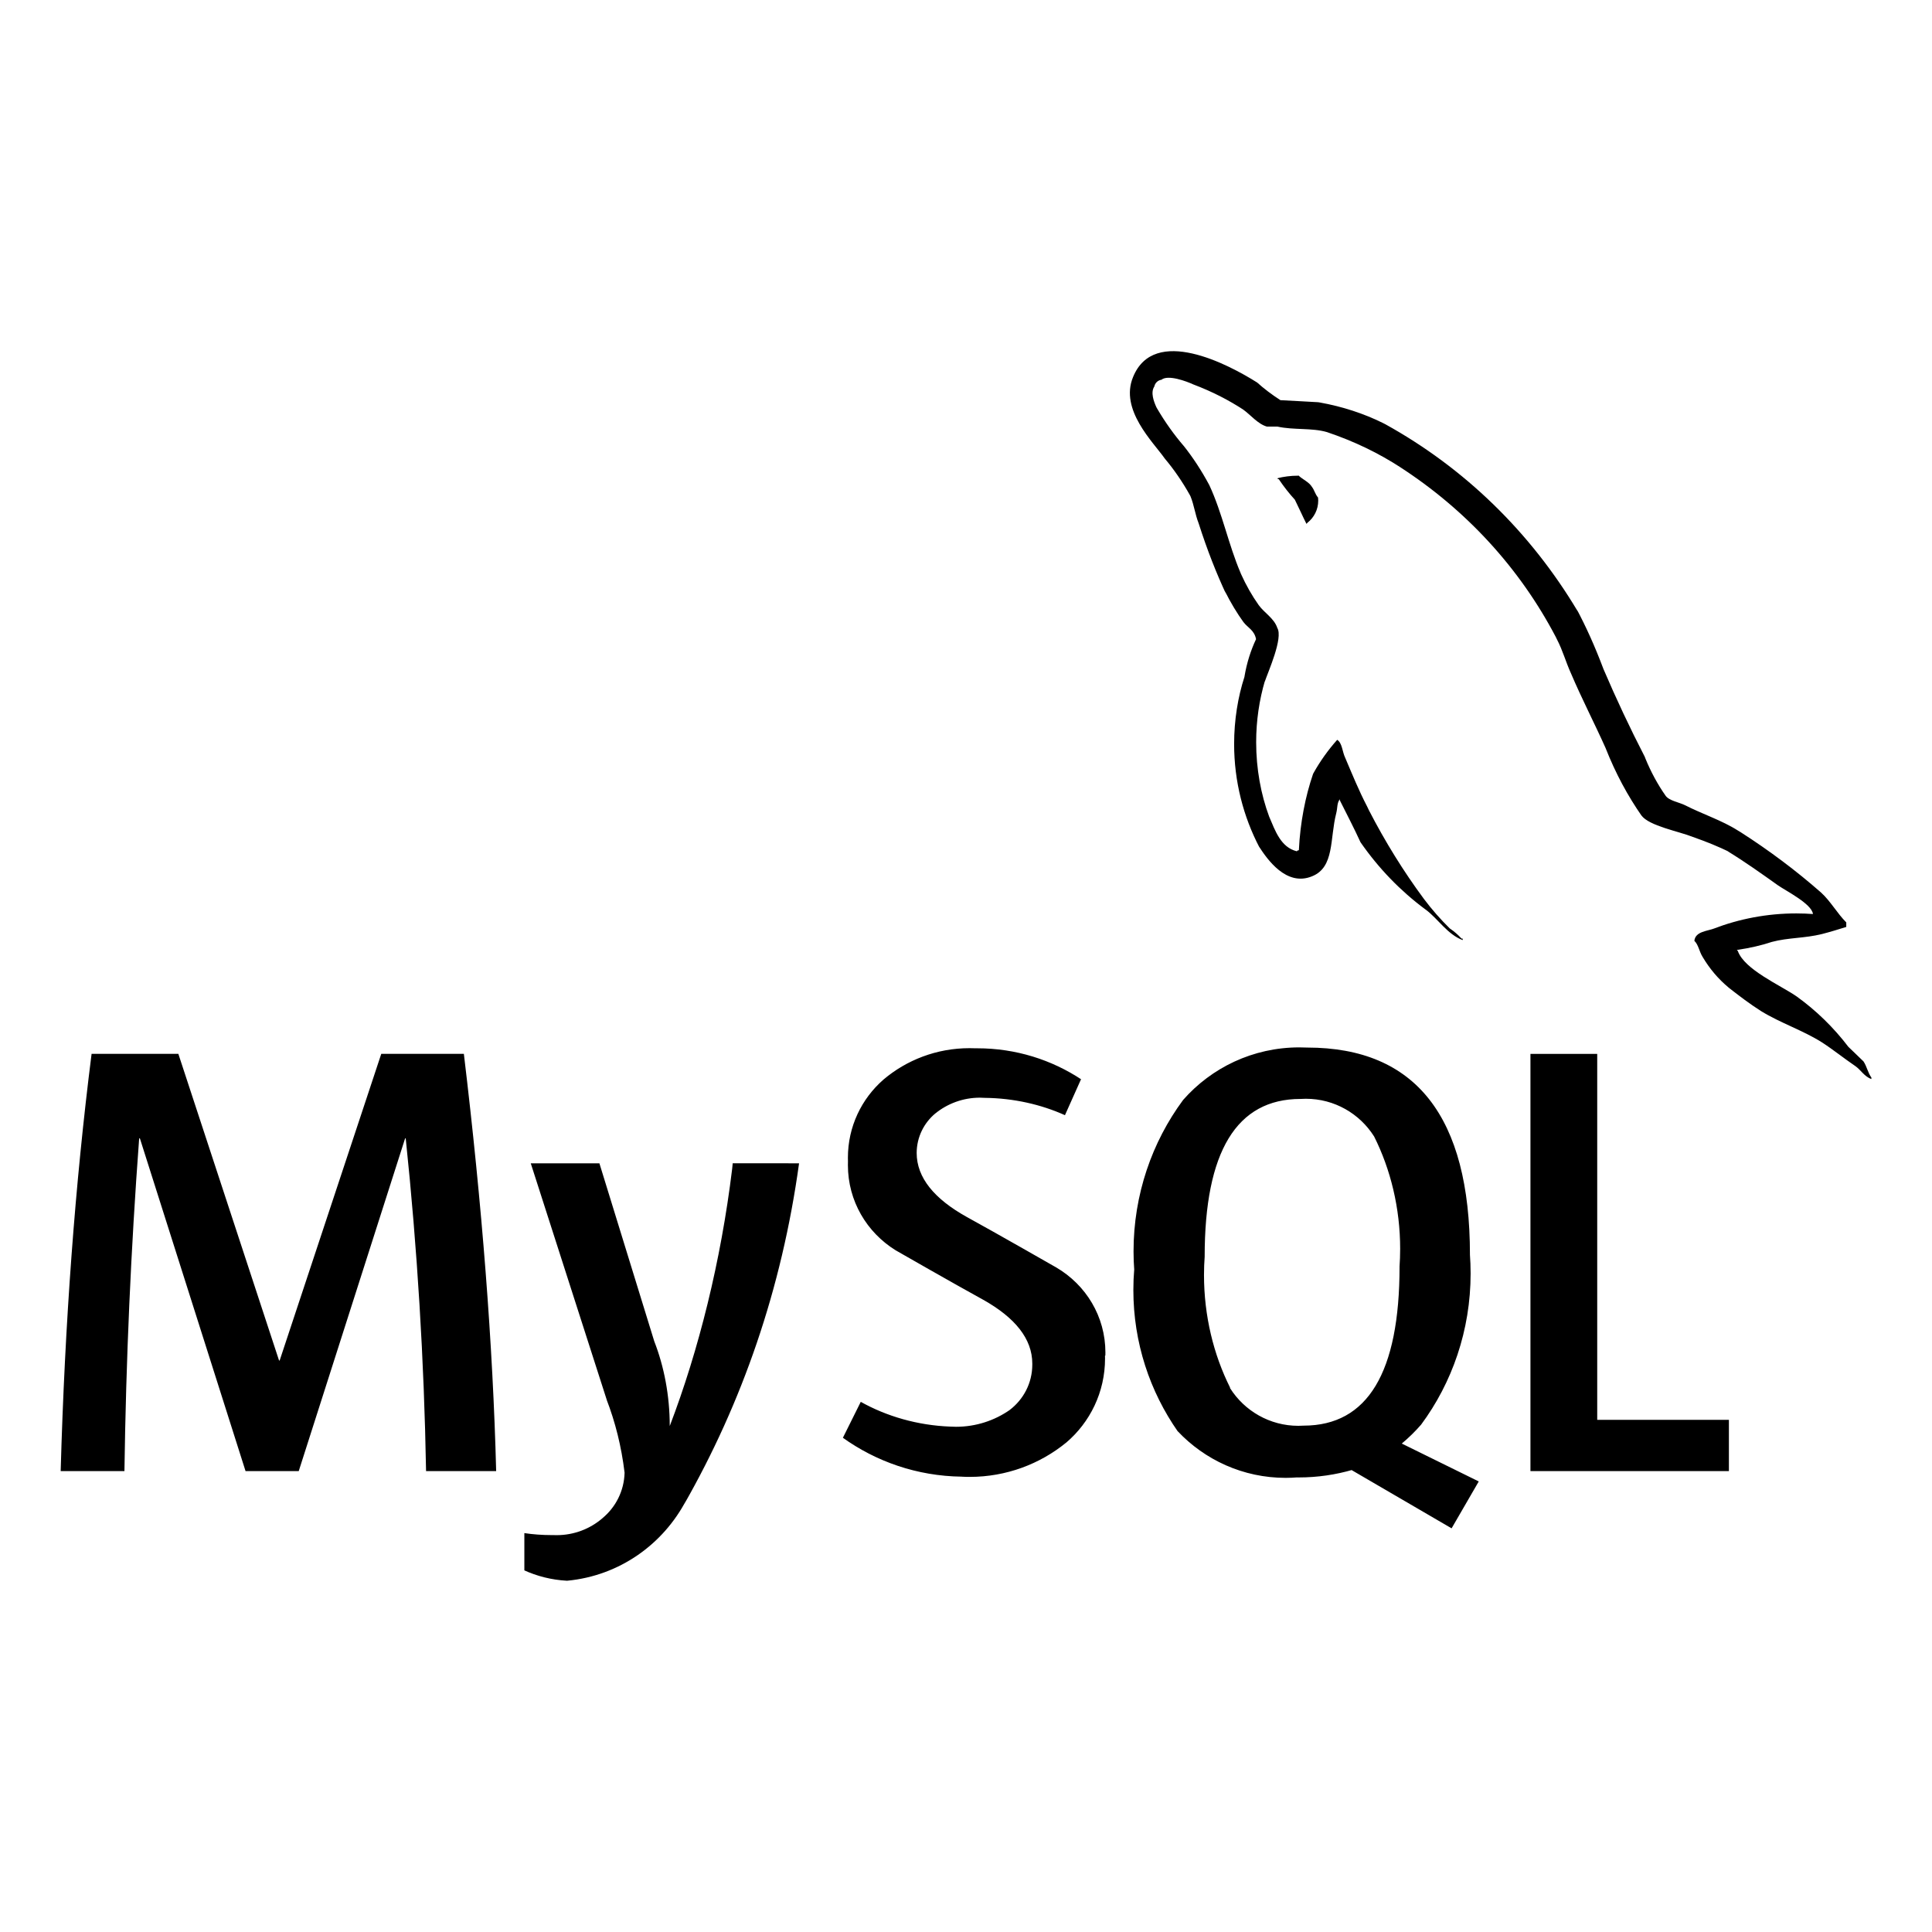
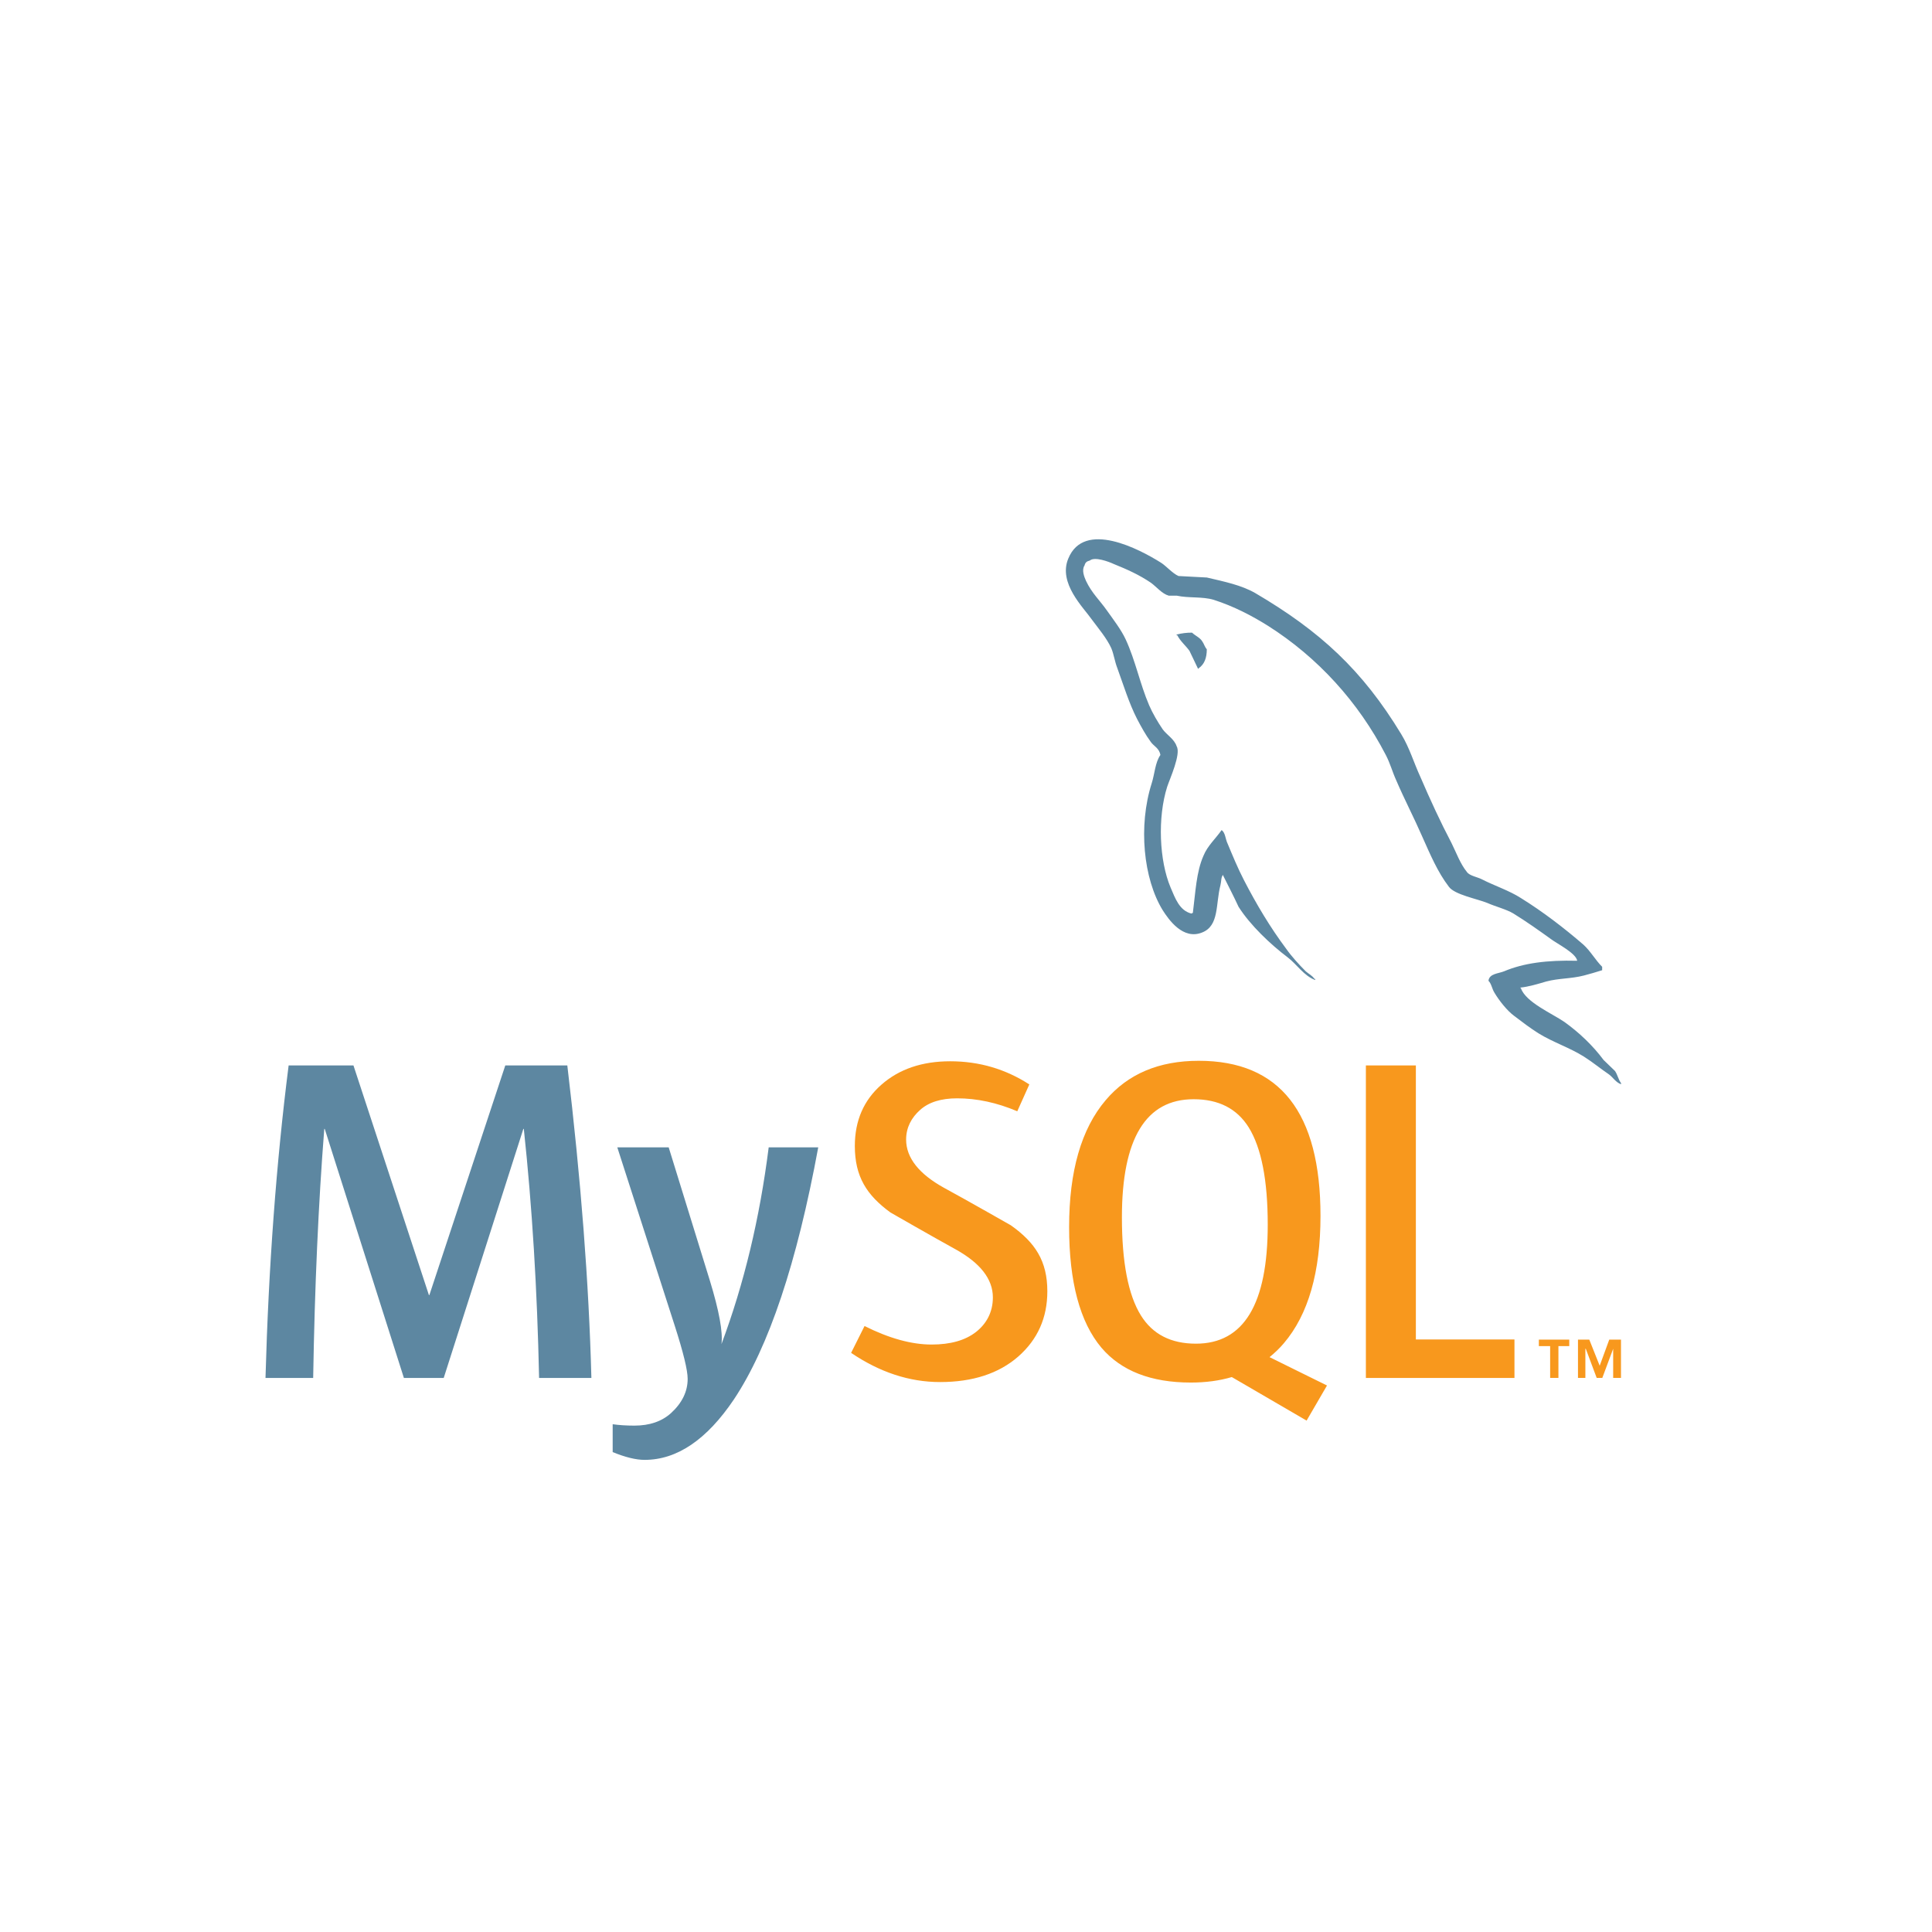
- <svg xmlns="http://www.w3.org/2000/svg" fill="#000000" width="800px" height="800px" viewBox="0 0 32 32" version="1.1">
-   <path d="M30.026 15.139c-0.082-0.006-0.177-0.010-0.273-0.010-0.484 0-0.947 0.090-1.373 0.254l0.026-0.009c-0.125 0.050-0.325 0.050-0.342 0.209 0.069 0.066 0.079 0.175 0.137 0.267 0.117 0.198 0.261 0.366 0.429 0.506l0.003 0.003c0.175 0.137 0.35 0.27 0.534 0.387 0.325 0.2 0.694 0.319 1.012 0.52 0.181 0.117 0.366 0.266 0.55 0.391 0.091 0.062 0.15 0.175 0.267 0.215v-0.025c-0.057-0.075-0.075-0.184-0.131-0.267-0.084-0.084-0.167-0.159-0.25-0.241-0.248-0.325-0.535-0.603-0.857-0.835l-0.012-0.008c-0.267-0.182-0.852-0.437-0.962-0.744l-0.016-0.018c0.218-0.031 0.412-0.077 0.599-0.139l-0.024 0.007c0.284-0.075 0.544-0.059 0.837-0.132 0.132-0.034 0.266-0.075 0.4-0.117v-0.075c-0.15-0.15-0.262-0.354-0.417-0.494-0.409-0.36-0.86-0.698-1.335-1.002l-0.045-0.027c-0.262-0.167-0.595-0.275-0.871-0.417-0.1-0.050-0.267-0.075-0.325-0.159-0.13-0.185-0.245-0.397-0.336-0.621l-0.008-0.022q-0.368-0.714-0.684-1.453c-0.144-0.383-0.287-0.697-0.448-1.001l0.023 0.047c-0.786-1.319-1.881-2.379-3.188-3.102l-0.043-0.022c-0.309-0.153-0.668-0.272-1.045-0.339l-0.025-0.004c-0.209-0.010-0.417-0.025-0.625-0.034-0.146-0.094-0.272-0.19-0.39-0.296l0.003 0.003c-0.475-0.3-1.704-0.95-2.054-0.090-0.225 0.542 0.334 1.077 0.527 1.352 0.154 0.183 0.294 0.388 0.415 0.605l0.010 0.020c0.059 0.145 0.075 0.294 0.134 0.445 0.145 0.452 0.292 0.823 0.459 1.182l-0.026-0.062c0.099 0.199 0.202 0.368 0.317 0.528l-0.008-0.012c0.067 0.091 0.182 0.134 0.209 0.284-0.086 0.181-0.153 0.391-0.19 0.61l-0.002 0.014c-0.108 0.332-0.171 0.715-0.171 1.112 0 0.621 0.153 1.206 0.423 1.72l-0.010-0.020c0.134 0.207 0.452 0.667 0.878 0.491 0.375-0.15 0.292-0.625 0.4-1.043 0.025-0.1 0.009-0.166 0.060-0.234v0.019c0.117 0.235 0.235 0.459 0.342 0.694 0.302 0.435 0.661 0.805 1.071 1.11l0.013 0.009c0.2 0.15 0.359 0.41 0.609 0.502v-0.025h-0.019c-0.057-0.062-0.12-0.117-0.189-0.164l-0.004-0.002c-0.155-0.152-0.299-0.316-0.429-0.489l-0.008-0.011c-0.326-0.44-0.636-0.938-0.905-1.461l-0.029-0.061c-0.137-0.262-0.252-0.545-0.362-0.804-0.050-0.1-0.050-0.25-0.134-0.3-0.148 0.166-0.281 0.351-0.392 0.55l-0.008 0.016c-0.128 0.373-0.212 0.804-0.234 1.251l-0 0.011c-0.034 0.009-0.017 0-0.034 0.018-0.267-0.065-0.359-0.342-0.459-0.575-0.136-0.366-0.215-0.79-0.215-1.231 0-0.356 0.051-0.7 0.147-1.025l-0.006 0.026c0.059-0.175 0.309-0.727 0.209-0.895-0.052-0.159-0.217-0.25-0.309-0.379-0.109-0.154-0.209-0.329-0.292-0.514l-0.008-0.020c-0.2-0.467-0.3-0.985-0.517-1.452-0.131-0.244-0.269-0.454-0.424-0.65l0.007 0.009c-0.165-0.191-0.317-0.404-0.449-0.63l-0.011-0.020c-0.041-0.091-0.1-0.242-0.034-0.342 0.012-0.058 0.058-0.103 0.117-0.112l0.001-0c0.11-0.090 0.419 0.027 0.527 0.077 0.317 0.12 0.59 0.261 0.843 0.427l-0.016-0.010c0.117 0.082 0.244 0.241 0.394 0.282h0.175c0.267 0.059 0.569 0.018 0.819 0.091 0.459 0.155 0.856 0.349 1.223 0.587l-0.021-0.013c1.104 0.713 1.988 1.677 2.586 2.816l0.020 0.041c0.1 0.192 0.144 0.369 0.235 0.569 0.175 0.412 0.391 0.829 0.569 1.227 0.169 0.428 0.369 0.798 0.607 1.139l-0.012-0.018c0.125 0.175 0.627 0.266 0.852 0.357 0.237 0.083 0.427 0.162 0.611 0.251l-0.037-0.016c0.287 0.175 0.567 0.375 0.837 0.567 0.137 0.095 0.554 0.304 0.579 0.472zM18.302 22.452c0 0.015 0.001 0.032 0.001 0.049 0 0.558-0.249 1.057-0.643 1.393l-0.003 0.002c-0.432 0.352-0.989 0.566-1.596 0.566-0.047 0-0.094-0.001-0.14-0.004l0.006 0c-0.739-0.010-1.419-0.25-1.976-0.651l0.010 0.007 0.296-0.595c0.429 0.24 0.939 0.389 1.481 0.41l0.006 0c0.027 0.002 0.058 0.003 0.090 0.003 0.332 0 0.641-0.104 0.894-0.281l-0.005 0.003c0.229-0.174 0.375-0.446 0.375-0.752 0-0.006-0-0.011-0-0.017v0.001c0-0.412-0.287-0.762-0.81-1.056-0.485-0.266-1.453-0.821-1.453-0.821-0.478-0.296-0.791-0.817-0.791-1.411 0-0.021 0-0.042 0.001-0.063l-0 0.003c-0.001-0.019-0.001-0.041-0.001-0.063 0-0.515 0.227-0.977 0.586-1.291l0.002-0.002c0.382-0.324 0.881-0.521 1.426-0.521 0.035 0 0.069 0.001 0.103 0.002l-0.005-0c0.009-0 0.020-0 0.031-0 0.639 0 1.234 0.191 1.73 0.52l-0.012-0.007-0.266 0.595c-0.391-0.176-0.847-0.282-1.327-0.287l-0.002-0c-0.024-0.002-0.051-0.003-0.079-0.003-0.28 0-0.538 0.098-0.74 0.262l0.002-0.002c-0.189 0.157-0.309 0.392-0.31 0.655v0c0 0.41 0.292 0.762 0.832 1.062 0.491 0.269 1.483 0.837 1.483 0.837 0.488 0.287 0.811 0.809 0.811 1.407 0 0.018-0 0.037-0.001 0.055l0-0.003zM20.374 22.983c-0.273-0.545-0.432-1.187-0.432-1.866 0-0.107 0.004-0.213 0.012-0.317l-0.001 0.014q0-2.611 1.587-2.612c0.026-0.002 0.057-0.003 0.089-0.003 0.475 0 0.892 0.248 1.129 0.622l0.003 0.005c0.271 0.542 0.43 1.182 0.43 1.858 0 0.104-0.004 0.207-0.011 0.309l0.001-0.014q0 2.632-1.587 2.634c-0.027 0.002-0.058 0.003-0.089 0.003-0.475 0-0.893-0.248-1.13-0.622l-0.003-0.005zM24.488 24.535l-1.27-0.625c0.116-0.097 0.22-0.199 0.316-0.309l0.003-0.003c0.513-0.692 0.821-1.563 0.821-2.505 0-0.109-0.004-0.217-0.012-0.324l0.001 0.014q0-3.43-2.693-3.432c-0.040-0.002-0.087-0.003-0.134-0.003-0.767 0-1.456 0.337-1.925 0.872l-0.002 0.003c-0.511 0.692-0.818 1.562-0.818 2.504 0 0.106 0.004 0.211 0.012 0.315l-0.001-0.014c-0.009 0.101-0.014 0.219-0.014 0.338 0 0.874 0.274 1.684 0.74 2.349l-0.009-0.013c0.449 0.478 1.086 0.776 1.791 0.776 0.066 0 0.131-0.003 0.195-0.008l-0.009 0.001c0.009 0 0.021 0 0.032 0 0.311 0 0.612-0.045 0.897-0.128l-0.022 0.006 1.656 0.965 0.45-0.777zM28.636 24.366h-3.287v-6.91h1.106v6.061h2.181zM13.235 19.268c-0.287 2.084-0.944 3.965-1.905 5.65l0.040-0.077c-0.385 0.741-1.113 1.257-1.968 1.34l-0.010 0.001c-0.259-0.014-0.5-0.076-0.719-0.177l0.012 0.005v-0.617c0.137 0.021 0.295 0.033 0.456 0.033 0.009 0 0.018-0 0.028-0h-0.001c0.016 0.001 0.034 0.001 0.052 0.001 0.289 0 0.554-0.105 0.758-0.28l-0.002 0.001c0.22-0.181 0.361-0.451 0.369-0.755l0-0.001c-0.053-0.438-0.154-0.837-0.299-1.214l0.012 0.034-1.267-3.944h1.137l0.909 2.949c0.162 0.416 0.256 0.898 0.256 1.401 0 0.001 0 0.002 0 0.002v-0c0.482-1.262 0.848-2.734 1.034-4.261l0.009-0.092zM8.215 24.366h-1.158q-0.049-2.761-0.337-5.511h-0.010l-1.762 5.511h-0.881l-1.75-5.511h-0.012q-0.205 2.751-0.244 5.511h-1.056q0.103-3.685 0.512-6.911h1.437l1.668 5.079h0.010l1.683-5.079h1.368q0.454 3.777 0.535 6.911zM21.505 7.879c-0.002 0-0.005-0-0.008-0-0.119 0-0.234 0.015-0.344 0.043l0.010-0.002v0.016h0.017c0.086 0.128 0.174 0.239 0.269 0.343l-0.002-0.002c0.067 0.134 0.125 0.267 0.192 0.4l0.017-0.019c0.109-0.086 0.178-0.218 0.178-0.366 0-0.018-0.001-0.035-0.003-0.053l0 0.002c-0.050-0.059-0.057-0.117-0.1-0.175-0.050-0.084-0.157-0.125-0.225-0.191z" />
+ <svg xmlns="http://www.w3.org/2000/svg" width="800px" height="800px" viewBox="-18.458 -22.75 191.151 191.151">
+   <path d="M-18.458 6.58h191.151v132.49H-18.458V6.58z" fill="none" />
+   <path d="M40.054 113.583h-5.175c-.183-8.735-.687-16.947-1.511-24.642h-.046l-7.879 24.642h-3.94l-7.832-24.642h-.045c-.581 7.388-.947 15.602-1.099 24.642H7.81c.304-10.993 1.068-21.299 2.289-30.919h6.414l7.465 22.719h.046l7.511-22.719h6.137c1.344 11.268 2.138 21.575 2.382 30.919M62.497 90.771c-2.107 11.434-4.887 19.742-8.337 24.928-2.688 3.992-5.633 5.99-8.84 5.99-.855 0-1.91-.258-3.16-.77v-2.757c.611.088 1.328.138 2.152.138 1.498 0 2.702-.412 3.62-1.238 1.098-1.006 1.647-2.137 1.647-3.388 0-.858-.428-2.612-1.282-5.268L42.618 90.77h5.084l4.076 13.19c.916 2.995 1.298 5.086 1.145 6.277 2.229-5.953 3.786-12.444 4.673-19.468h4.901v.002z" fill="#5d87a1" />
+   <path d="M131.382 113.583h-14.7V82.664h4.945v27.113h9.755v3.806zM112.834 114.33l-5.684-2.805c.504-.414.986-.862 1.42-1.381 2.416-2.838 3.621-7.035 3.621-12.594 0-10.229-4.014-15.346-12.045-15.346-3.938 0-7.01 1.298-9.207 3.895-2.414 2.84-3.619 7.022-3.619 12.551 0 5.435 1.068 9.422 3.205 11.951 1.955 2.291 4.902 3.438 8.843 3.438 1.47 0 2.819-.18 4.048-.543l7.4 4.308 2.018-3.474zm-18.413-6.934c-1.252-2.014-1.878-5.248-1.878-9.707 0-7.785 2.365-11.682 7.1-11.682 2.475 0 4.289.932 5.449 2.792 1.25 2.017 1.879 5.222 1.879 9.619 0 7.849-2.367 11.774-7.099 11.774-2.476.001-4.29-.928-5.451-2.796M85.165 105.013c0 2.622-.962 4.773-2.884 6.458-1.924 1.678-4.504 2.519-7.737 2.519-3.024 0-5.956-.966-8.794-2.888l1.329-2.655c2.442 1.223 4.653 1.831 6.638 1.831 1.863 0 3.319-.413 4.375-1.232 1.055-.822 1.684-1.975 1.684-3.433 0-1.837-1.281-3.407-3.631-4.722-2.167-1.19-6.501-3.678-6.501-3.678-2.349-1.712-3.525-3.55-3.525-6.578 0-2.506.877-4.529 2.632-6.068 1.757-1.545 4.024-2.315 6.803-2.315 2.87 0 5.479.769 7.829 2.291l-1.192 2.656c-2.01-.854-3.994-1.281-5.951-1.281-1.585 0-2.809.381-3.66 1.146-.858.762-1.387 1.737-1.387 2.933 0 1.828 1.308 3.418 3.722 4.759 2.196 1.192 6.638 3.723 6.638 3.723 2.409 1.709 3.612 3.53 3.612 6.534" fill="#f8981d" />
+   <path d="M137.59 72.308c-2.99-.076-5.305.225-7.248 1.047-.561.224-1.453.224-1.531.933.303.3.338.784.601 1.198.448.747 1.229 1.752 1.942 2.276.783.6 1.569 1.194 2.393 1.717 1.453.899 3.1 1.422 4.516 2.318.825.521 1.645 1.195 2.471 1.756.406.299.666.784 1.193.971v-.114c-.264-.336-.339-.822-.598-1.196l-1.122-1.082c-1.084-1.456-2.431-2.727-3.884-3.771-1.196-.824-3.812-1.944-4.297-3.322l-.076-.076c.822-.077 1.797-.375 2.578-.604 1.271-.335 2.43-.259 3.734-.594.6-.15 1.195-.338 1.797-.523v-.337c-.676-.673-1.158-1.567-1.869-2.203-1.902-1.643-3.998-3.25-6.164-4.595-1.16-.749-2.652-1.231-3.887-1.868-.445-.225-1.195-.336-1.457-.71-.67-.822-1.047-1.904-1.533-2.877-1.08-2.053-2.129-4.331-3.061-6.502-.674-1.456-1.084-2.91-1.906-4.257-3.85-6.35-8.031-10.196-14.457-13.971-1.381-.786-3.024-1.121-4.779-1.533l-2.803-.148c-.598-.262-1.197-.973-1.719-1.309-2.132-1.344-7.621-4.257-9.189-.411-1.01 2.431 1.494 4.821 2.354 6.054.635.856 1.458 1.83 1.902 2.802.263.635.337 1.309.6 1.98.598 1.644 1.157 3.473 1.943 5.007.41.782.857 1.604 1.381 2.312.3.414.822.597.936 1.272-.521.744-.562 1.867-.861 2.801-1.344 4.221-.819 9.45 1.086 12.552.596.934 2.018 2.99 3.92 2.202 1.684-.672 1.311-2.801 1.795-4.668.111-.451.038-.747.262-1.043v.073c.521 1.045 1.047 2.052 1.53 3.1 1.159 1.829 3.177 3.735 4.858 5.002.895.676 1.604 1.832 2.725 2.245V74.1h-.074c-.227-.335-.559-.485-.857-.745-.674-.673-1.42-1.495-1.943-2.241-1.566-2.093-2.952-4.41-4.182-6.801-.602-1.16-1.121-2.428-1.606-3.586-.226-.447-.226-1.121-.601-1.346-.562.821-1.381 1.532-1.791 2.538-.711 1.609-.785 3.588-1.049 5.646l-.147.072c-1.19-.299-1.604-1.53-2.056-2.575-1.119-2.654-1.307-6.914-.336-9.976.26-.783 1.385-3.249.936-3.995-.225-.715-.973-1.122-1.383-1.685-.482-.708-1.01-1.604-1.346-2.39-.896-2.091-1.347-4.408-2.312-6.498-.451-.974-1.234-1.982-1.868-2.879-.712-1.008-1.495-1.718-2.058-2.913-.186-.411-.447-1.083-.148-1.53.073-.3.225-.412.523-.487.484-.409 1.867.111 2.352.336 1.385.56 2.543 1.083 3.699 1.867.523.375 1.084 1.085 1.755 1.272h.786c1.193.26 2.538.072 3.661.41 1.979.636 3.772 1.569 5.38 2.576 4.893 3.103 8.928 7.512 11.652 12.778.447.858.637 1.644 1.045 2.539.787 1.832 1.76 3.7 2.541 5.493.785 1.755 1.533 3.547 2.654 5.005.559.784 2.805 1.195 3.812 1.606.745.335 1.905.633 2.577 1.044 1.271.783 2.537 1.682 3.732 2.543.595.448 2.465 1.382 2.576 2.13M99.484 39.844a5.82 5.82 0 0 0-1.529.188v.075h.072c.301.597.824 1.011 1.197 1.532.301.599.562 1.193.857 1.791l.072-.074c.527-.373.789-.971.789-1.868-.227-.264-.262-.522-.451-.784-.22-.374-.705-.56-1.007-.86" fill="#5d87a1" />
+   <path d="M141.148 113.578h.774v-3.788h-1.161l-.947 2.585-1.029-2.585h-1.118v3.788h.731v-2.882h.041l1.078 2.882h.557l1.074-2.882v2.882zm-6.235 0h.819v-3.146h1.072v-.643h-3.008v.643h1.115l.002 3.146z" fill="#f8981d" />
</svg>
